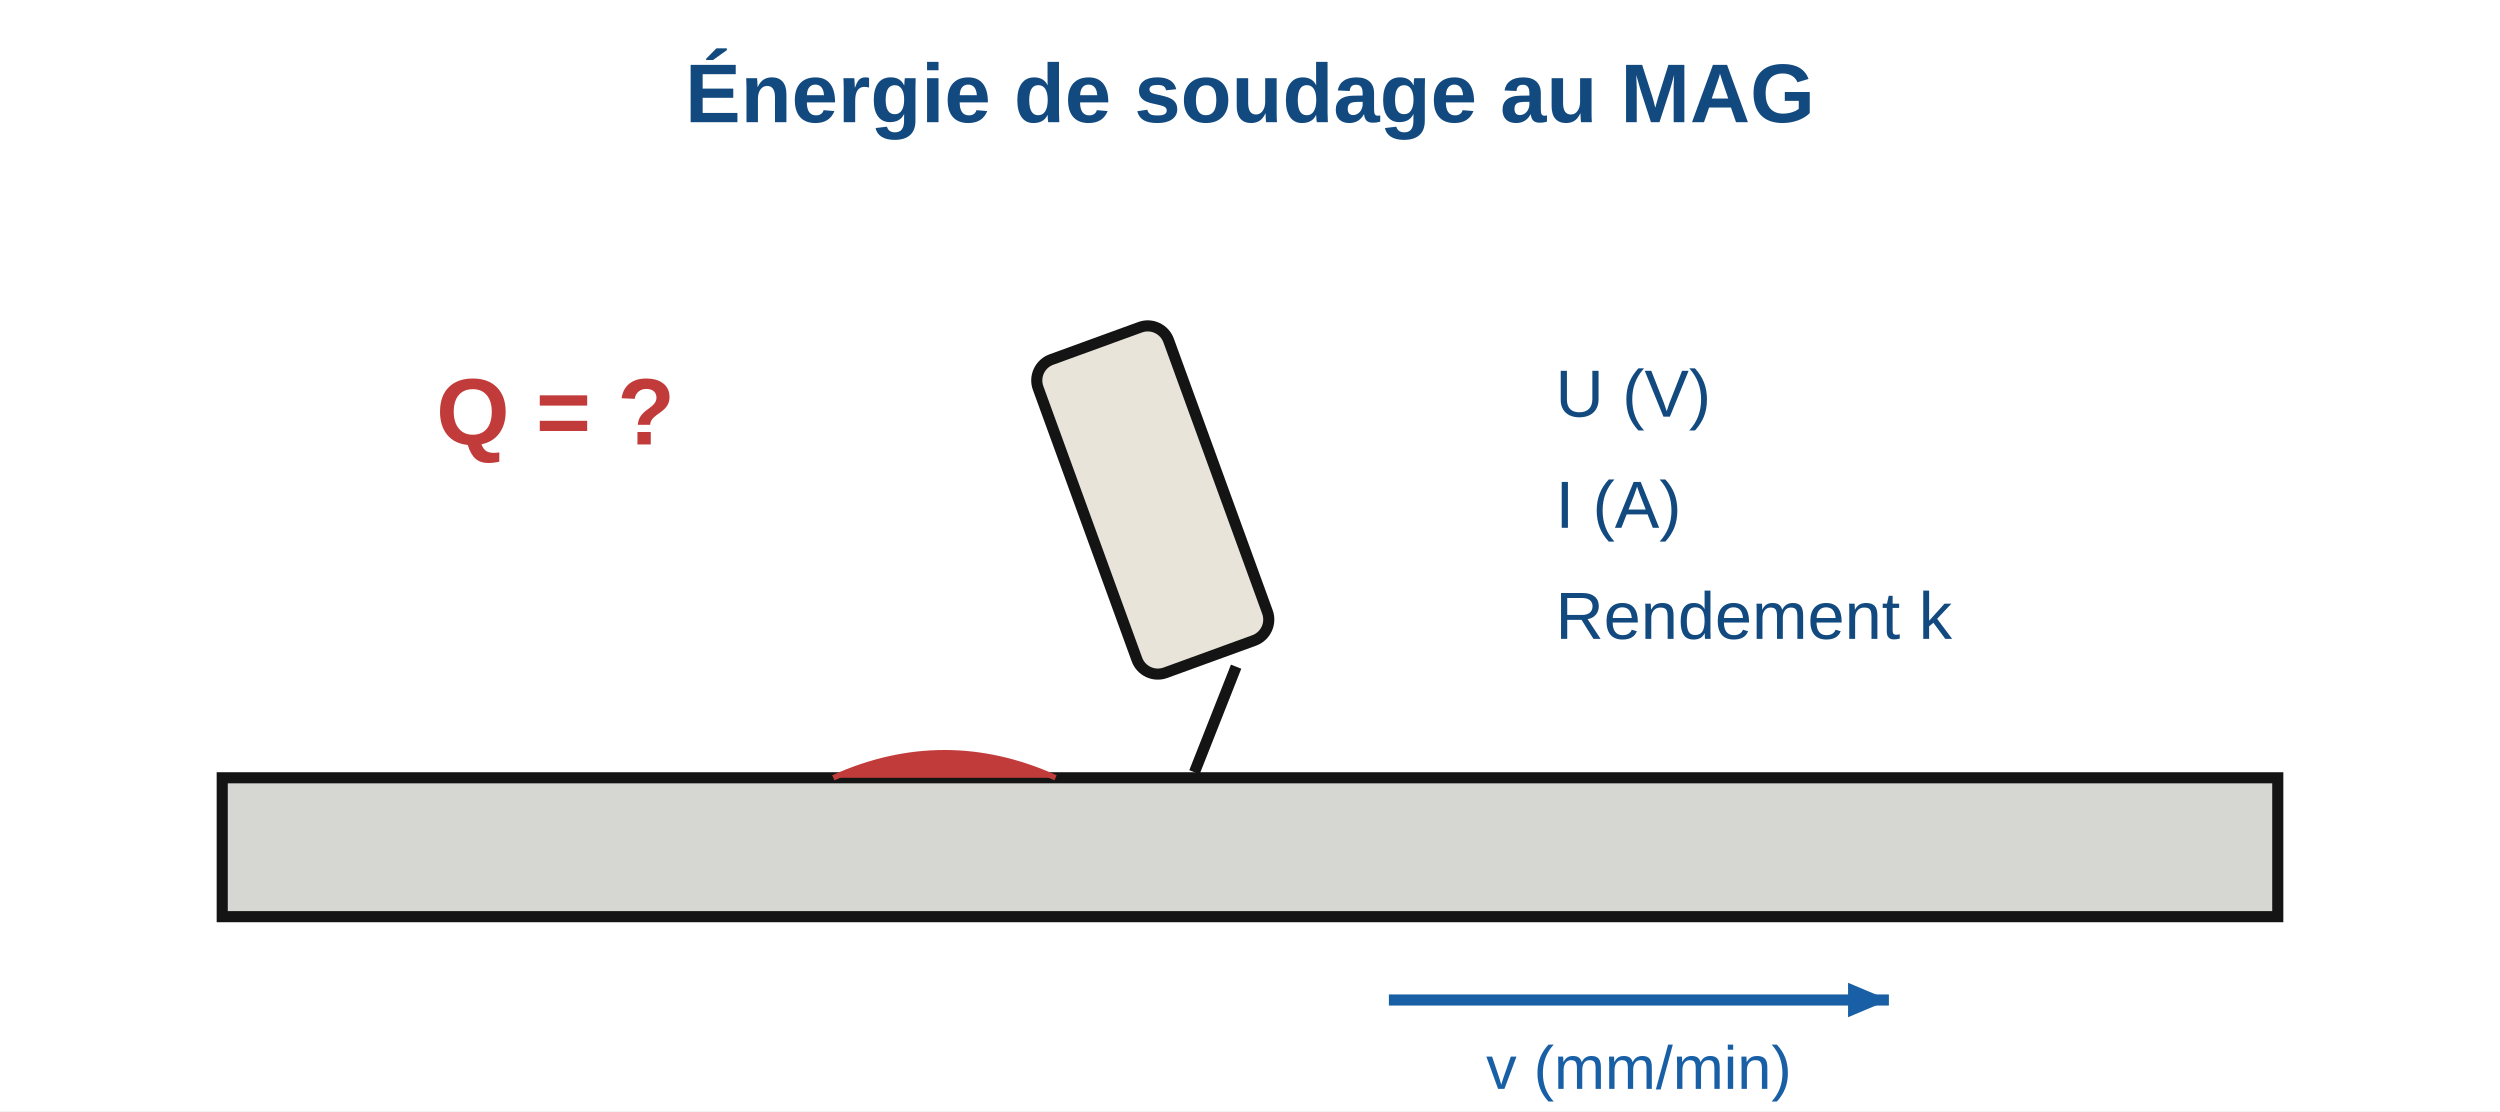
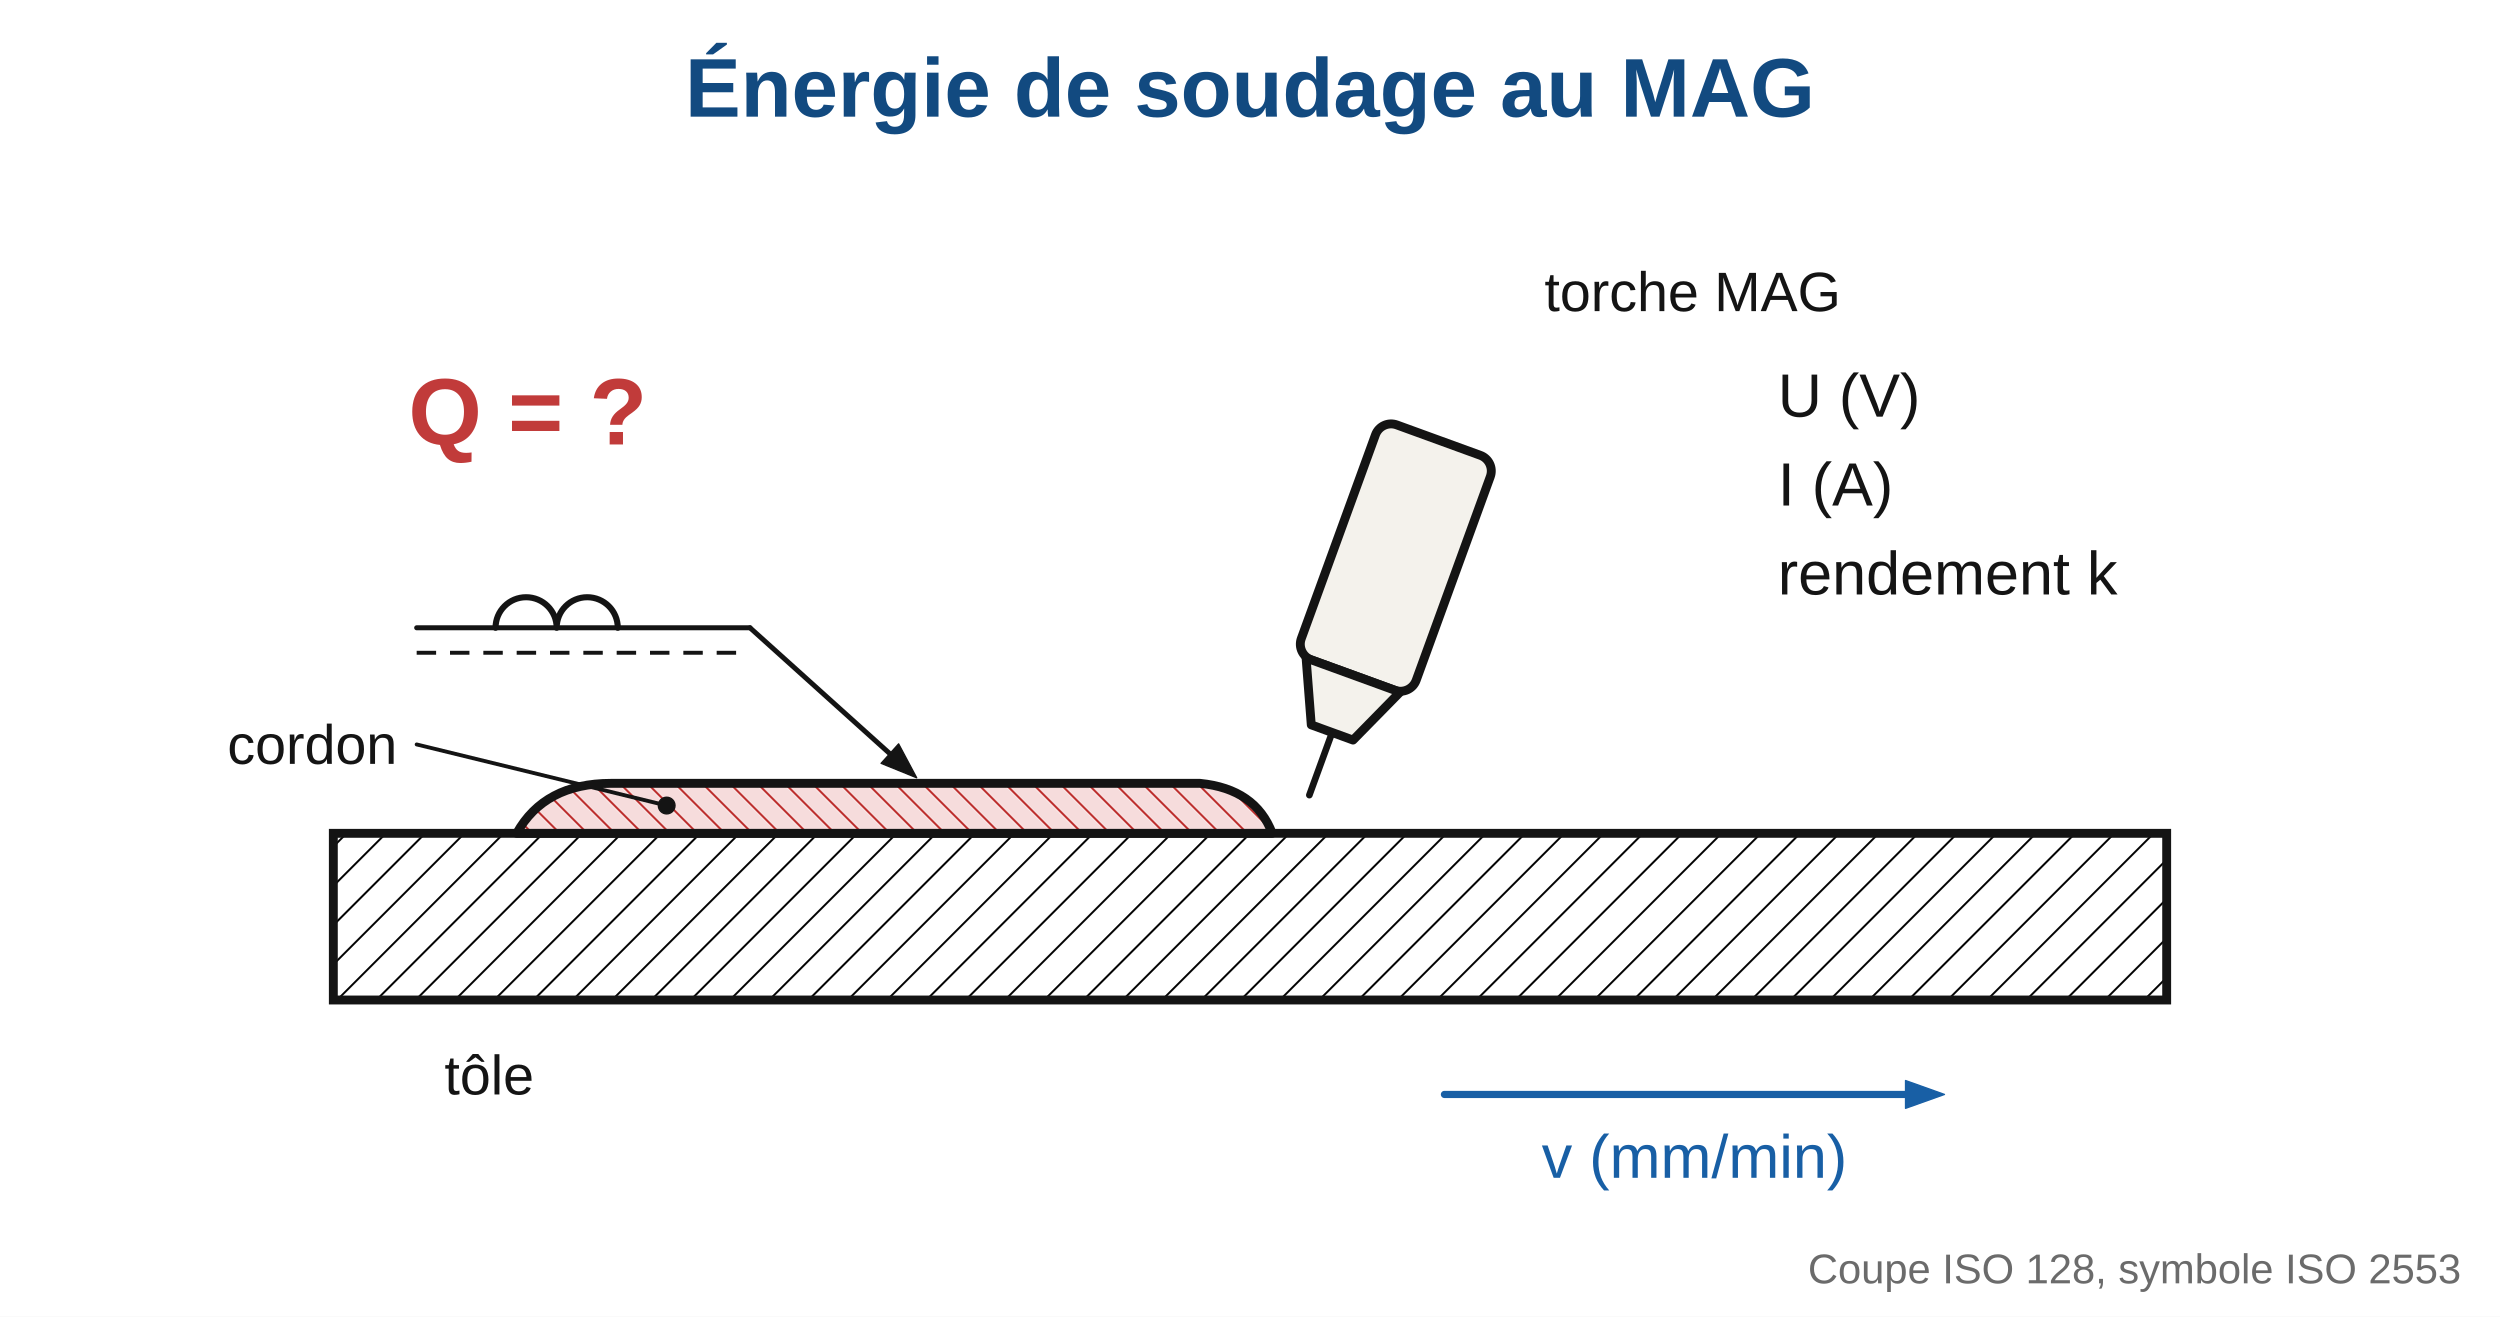
- <svg xmlns="http://www.w3.org/2000/svg" viewBox="0 0 900 400" role="img" aria-label="Torche de soudage MAG qui avance sur une tôle">
-   <rect width="900" height="400" fill="#FFFFFF" />
+ <svg xmlns="http://www.w3.org/2000/svg" viewBox="0 0 900 474" role="img" aria-label="Torche MAG déposant un cordon sur une tôle : tension, intensité, vitesse, rendement">
+   <rect width="900" height="474" fill="#FFFFFF" />
+   <defs>
+     <pattern id="h" width="10" height="10" patternUnits="userSpaceOnUse" patternTransform="rotate(45)">
+       <rect width="10" height="10" fill="#fff" />
+       <line x1="0" y1="0" x2="0" y2="10" stroke="#141414" stroke-width="1.5" />
+     </pattern>
+     <pattern id="h2" width="10" height="10" patternUnits="userSpaceOnUse" patternTransform="rotate(-45)">
+       <rect width="10" height="10" fill="#fff" />
+       <line x1="0" y1="0" x2="0" y2="10" stroke="#141414" stroke-width="1.5" />
+     </pattern>
+     <pattern id="hs" width="6" height="6" patternUnits="userSpaceOnUse" patternTransform="rotate(45)">
+       <rect width="6" height="6" fill="#fff" />
+       <line x1="0" y1="0" x2="0" y2="6" stroke="#141414" stroke-width="1.2" />
+     </pattern>
+     <pattern id="hx" width="9" height="9" patternUnits="userSpaceOnUse" patternTransform="rotate(45)">
+       <rect width="9" height="9" fill="#E8E4DA" />
+       <path d="M0 0V9M0 0H9" stroke="#141414" stroke-width="1.2" />
+     </pattern>
+     <pattern id="hr" width="7" height="7" patternUnits="userSpaceOnUse" patternTransform="rotate(-45)">
+       <rect width="7" height="7" fill="#F6DCDC" />
+       <line x1="0" y1="0" x2="0" y2="7" stroke="#C13B3A" stroke-width="1.5" />
+     </pattern>
+     <pattern id="hb" width="7" height="7" patternUnits="userSpaceOnUse" patternTransform="rotate(-45)">
+       <rect width="7" height="7" fill="#DCE8F3" />
+       <line x1="0" y1="0" x2="0" y2="7" stroke="#185FA5" stroke-width="1.5" />
+     </pattern>
+   </defs>
  <g font-family="Arial,Helvetica,sans-serif">
-     <text x="450" y="44" font-size="30" fill="#124A80" text-anchor="middle" font-weight="700">Énergie de soudage au MAG</text>
-     <rect x="80" y="280" width="740" height="50" fill="#D6D6D2" stroke="#141414" stroke-width="4" rx="0" />
-     <path d="M300 280 Q340 262 380 280" fill="#C13B3A" stroke="#C13B3A" stroke-width="2" />
-     <rect transform="rotate(-20 415 180)" x="390" y="120" width="50" height="120" fill="#E8E4DA" stroke="#141414" stroke-width="4" rx="8" />
-     <line x1="445" y1="240" x2="430" y2="278" stroke="#141414" stroke-width="4" />
-     <line x1="500" y1="360" x2="680" y2="360" stroke="#185FA5" stroke-width="4" />
-     <path d="M680 360 L665.3 366.2 L665.3 353.8 Z" fill="#185FA5" />
-     <text x="590" y="392" font-size="22" fill="#185FA5" text-anchor="middle">v (mm/min)</text>
-     <text x="560" y="150" font-size="24" fill="#124A80" text-anchor="start">U (V)</text>
-     <text x="560" y="190" font-size="24" fill="#124A80" text-anchor="start">I (A)</text>
-     <text x="560" y="230" font-size="24" fill="#124A80" text-anchor="start">Rendement k</text>
-     <text x="200" y="160" font-size="34" fill="#C13B3A" text-anchor="middle" font-weight="700">Q = ?</text>
+     <text x="450" y="42" font-size="30" text-anchor="middle" fill="#124A80" font-weight="700">Énergie de soudage au MAG</text>
+     <rect x="120" y="300" width="660" height="60" stroke="#141414" stroke-width="3.2" fill="url(#h)" />
+     <path d="M 186 300 Q 196 282 220 282 L 432 282 Q 452 284 458 300 Z" stroke="#141414" stroke-width="3.2" fill="url(#hr)" stroke-linejoin="round" stroke-linecap="round" />
+     <g transform="rotate(20 470 290)">
+       <rect x="448" y="150" width="44" height="90" rx="6" stroke="#141414" stroke-width="3.2" fill="#F4F2EC" />
+       <polygon points="452,240 462,262 478,262 488,240" stroke="#141414" stroke-width="3.2" fill="#F4F2EC" stroke-linejoin="round" stroke-linecap="round" />
+       <polyline points="470,262 470,286" stroke="#141414" stroke-width="2.4" fill="none" stroke-linejoin="round" stroke-linecap="round" />
+     </g>
+     <polyline points="520,394 690.2,394" stroke="#185FA5" stroke-width="2.6" fill="none" stroke-linejoin="round" stroke-linecap="round" />
+     <polygon points="700,394 686,389 686,399" stroke="#185FA5" stroke-width="0.5" fill="#185FA5" stroke-linejoin="round" stroke-linecap="round" />
+     <text x="610" y="424" font-size="22" text-anchor="middle" fill="#185FA5">v (mm/min)</text>
+     <text x="640" y="150" font-size="22" text-anchor="start" fill="#141414">U (V)</text>
+     <text x="640" y="182" font-size="22" text-anchor="start" fill="#141414">I (A)</text>
+     <text x="640" y="214" font-size="22" text-anchor="start" fill="#141414">rendement k</text>
+     <text x="556" y="112" font-size="20" text-anchor="start" fill="#141414">torche MAG</text>
+     <text x="190" y="160" font-size="34" text-anchor="middle" fill="#C13B3A" font-weight="700">Q = ?</text>
+     <polyline points="270,226 323.2,273.9" stroke="#141414" stroke-width="1.8" fill="none" stroke-linejoin="round" stroke-linecap="round" />
+     <polygon points="330,280 323.5,267.8 317.2,274.8" stroke="#141414" stroke-width="0.5" fill="#141414" stroke-linejoin="round" stroke-linecap="round" />
+     <polyline points="150,226 270,226" stroke="#141414" stroke-width="1.8" fill="none" stroke-linejoin="round" stroke-linecap="round" />
+     <polyline points="150,235 270,235" stroke="#141414" stroke-width="1.4" fill="none" stroke-dasharray="7 5" stroke-linejoin="round" />
+     <path d="M 178.4 226 A 11 11 0 0 1 200.4 226 A 11 11 0 0 1 222.4 226" stroke="#141414" stroke-width="2.2" fill="none" stroke-linejoin="round" stroke-linecap="round" />
+     <text x="160" y="394" font-size="20" text-anchor="start" fill="#141414">tôle</text>
+     <polyline points="240,290 150,268" stroke="#141414" stroke-width="1.4" fill="none" stroke-linejoin="round" stroke-linecap="round" />
+     <circle cx="240" cy="290" r="3" stroke="#141414" stroke-width="0.5" fill="#141414" />
+     <text x="143" y="275" font-size="20" text-anchor="end" fill="#141414">cordon</text>
+     <text x="886" y="462" font-size="15" text-anchor="end" fill="#6B6B6B">Coupe ISO 128, symbole ISO 2553</text>
  </g>
</svg>
